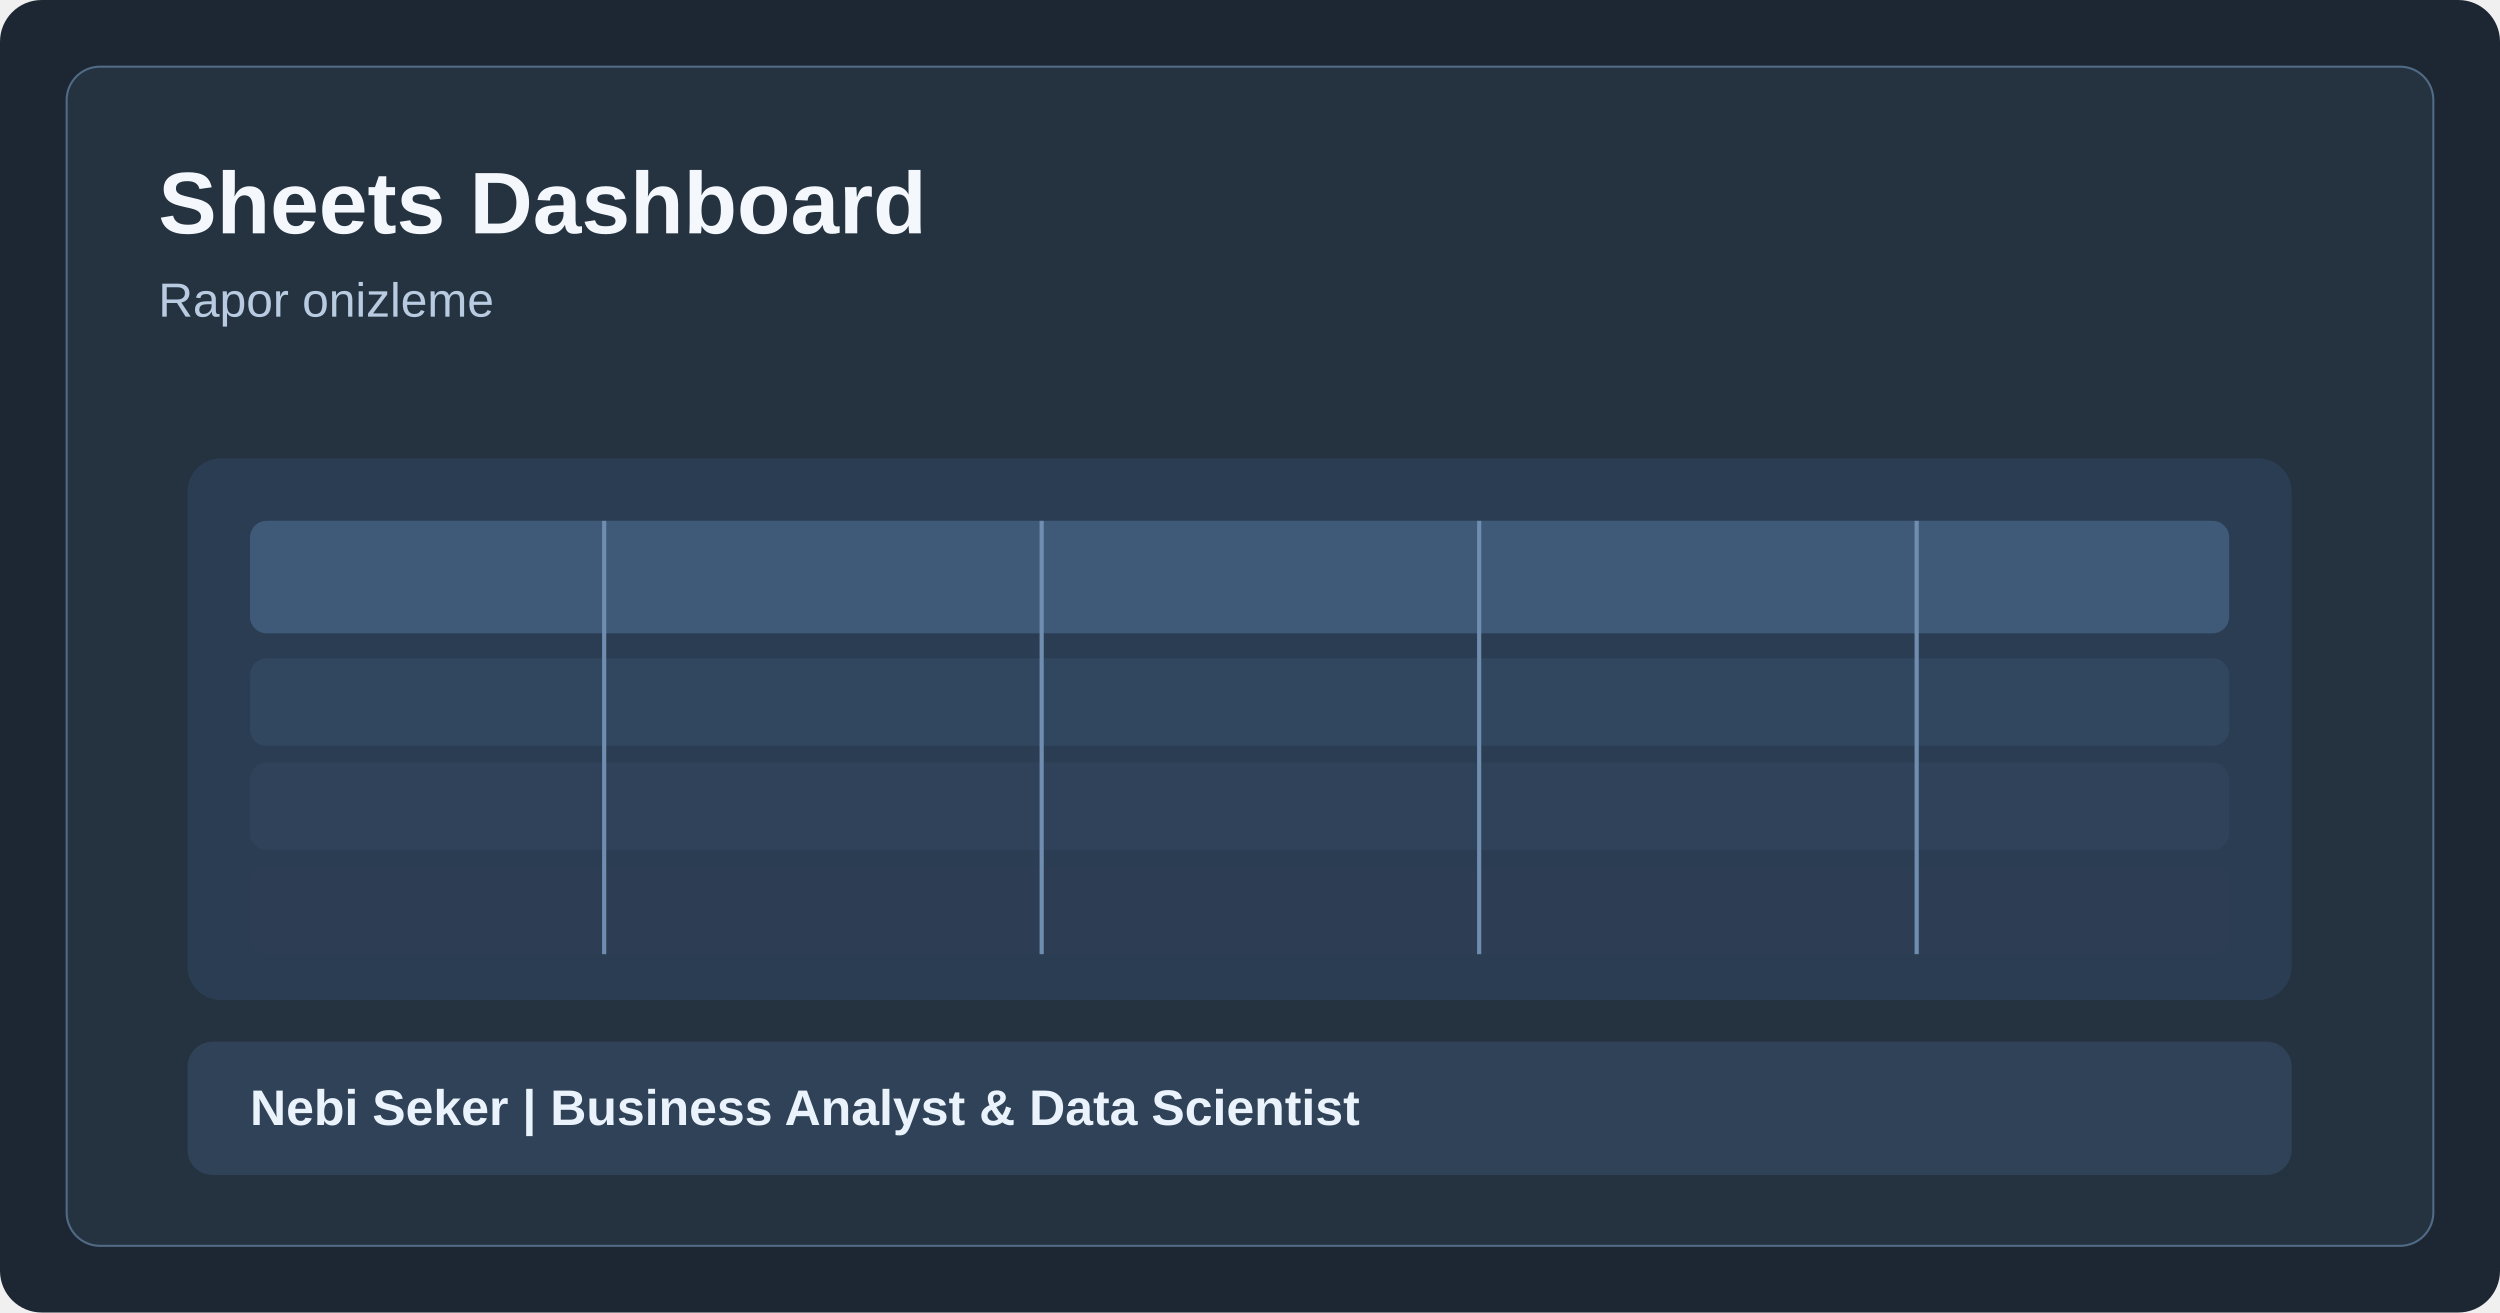
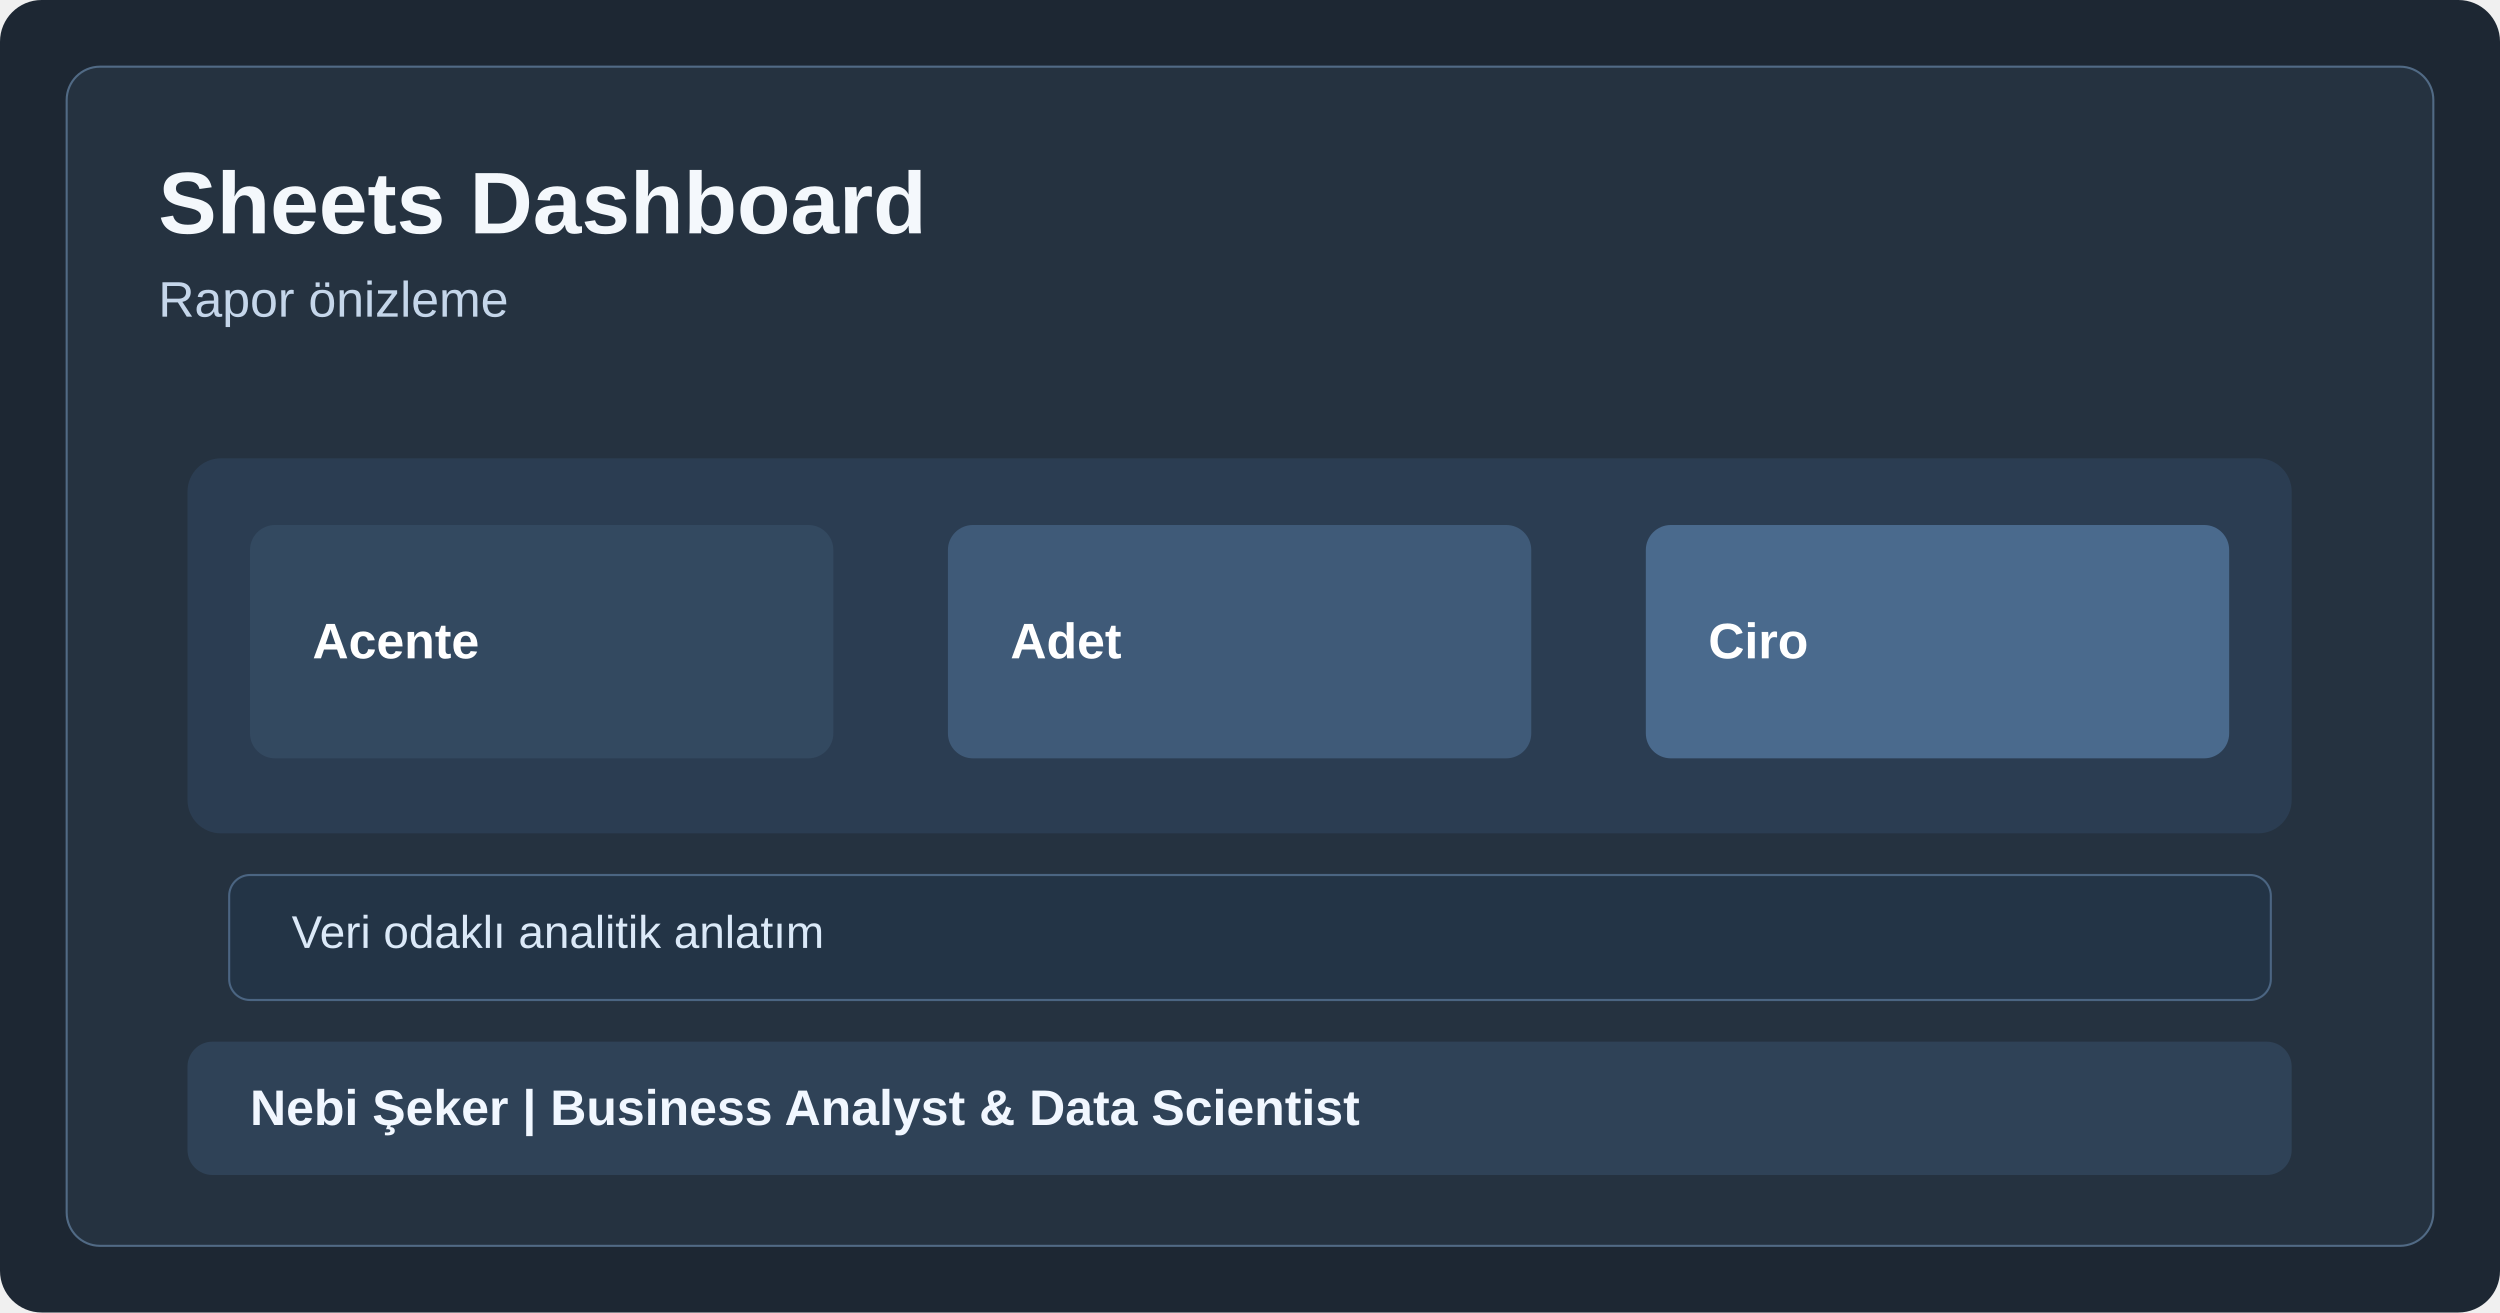
<svg xmlns="http://www.w3.org/2000/svg" width="1200" height="630" viewBox="0 0 1200 630">
  <rect width="1200" height="630" rx="20" fill="#1d2733" />
  <rect x="32" y="32" width="1136" height="566" rx="16" fill="#253240" stroke="#516a85" />
  <text x="76" y="112" fill="#f4f8fc" font-size="42" font-family="Arial" font-weight="700">Sheets Dashboard</text>
-   <text x="76" y="152" fill="#b8cbe0" font-size="23" font-family="Arial">Rapor onizleme</text>
-   <rect x="90" y="220" width="1010" height="260" rx="16" fill="#2b3d52" />
-   <rect x="120" y="250" width="950" height="54" rx="8" fill="#3f5a78" />
-   <rect x="120" y="316" width="950" height="42" rx="8" fill="#31465f" />
-   <rect x="120" y="366" width="950" height="42" rx="8" fill="#2f4259" />
-   <rect x="120" y="416" width="950" height="42" rx="8" fill="#2d3e54" />
-   <path d="M290 250V458M500 250V458M710 250V458M920 250V458" stroke="#6f8daf" stroke-width="2" />
+   <text x="76" y="152" fill="#c5d6ea" font-size="24" font-family="Arial">Rapor önizleme</text>
+   <rect x="90" y="220" width="1010" height="180" rx="16" fill="#2b3d52" />
+   <rect x="120" y="252" width="280" height="112" rx="12" fill="#334960" />
+   <rect x="455" y="252" width="280" height="112" rx="12" fill="#3f5a78" />
+   <rect x="790" y="252" width="280" height="112" rx="12" fill="#4a6a8d" />
+   <text x="150" y="316" fill="#ffffff" font-size="24" font-family="Arial" font-weight="700">Acente</text>
+   <text x="485" y="316" fill="#ffffff" font-size="24" font-family="Arial" font-weight="700">Adet</text>
+   <text x="820" y="316" fill="#ffffff" font-size="24" font-family="Arial" font-weight="700">Ciro</text>
+   <rect x="110" y="420" width="980" height="60" rx="10" fill="#233446" stroke="#4b6582" />
+   <text x="140" y="455" fill="#dbe9f8" font-size="22" font-family="Arial">Veri odaklı analitik anlatım</text>
  <rect x="90" y="500" width="1010" height="64" rx="12" fill="#2f4257" />
-   <text x="120" y="540" fill="#eaf2fb" font-size="24" font-family="Arial" font-weight="700">Nebi Seker | Business Analyst &amp; Data Scientist</text>
+   <text x="120" y="540" fill="#f1f7ff" font-size="24" font-family="Arial" font-weight="700">Nebi Şeker | Business Analyst &amp; Data Scientist</text>
</svg>
